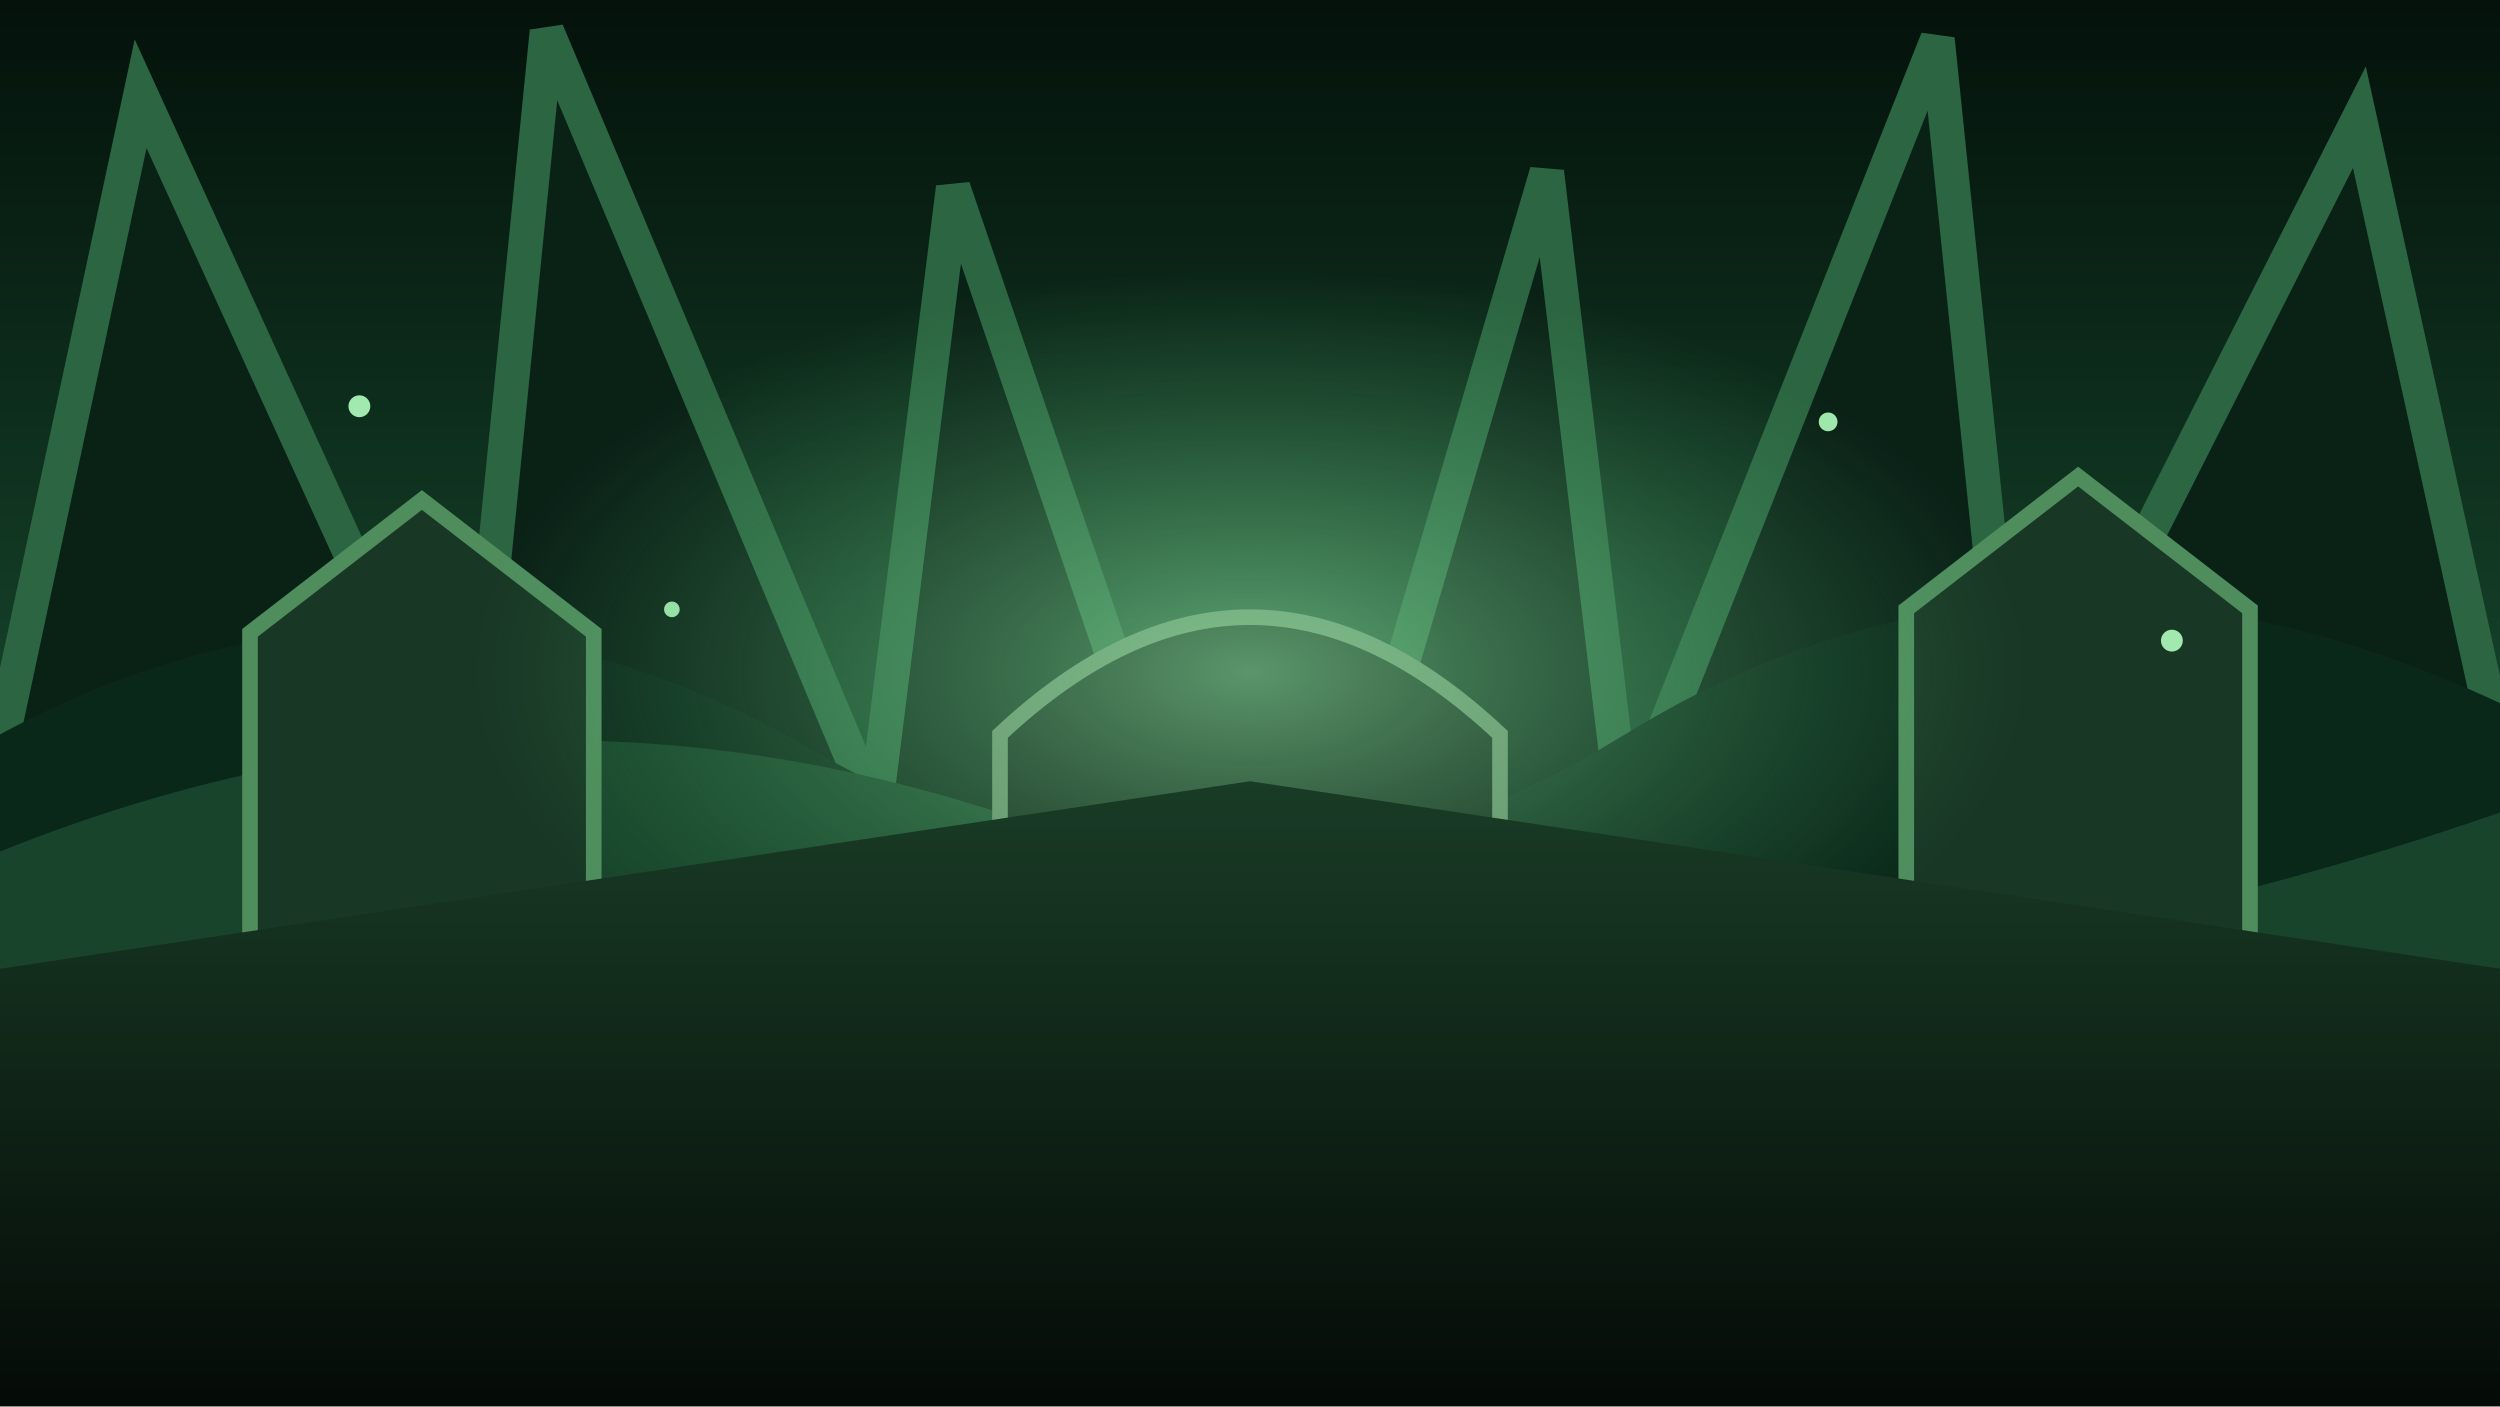
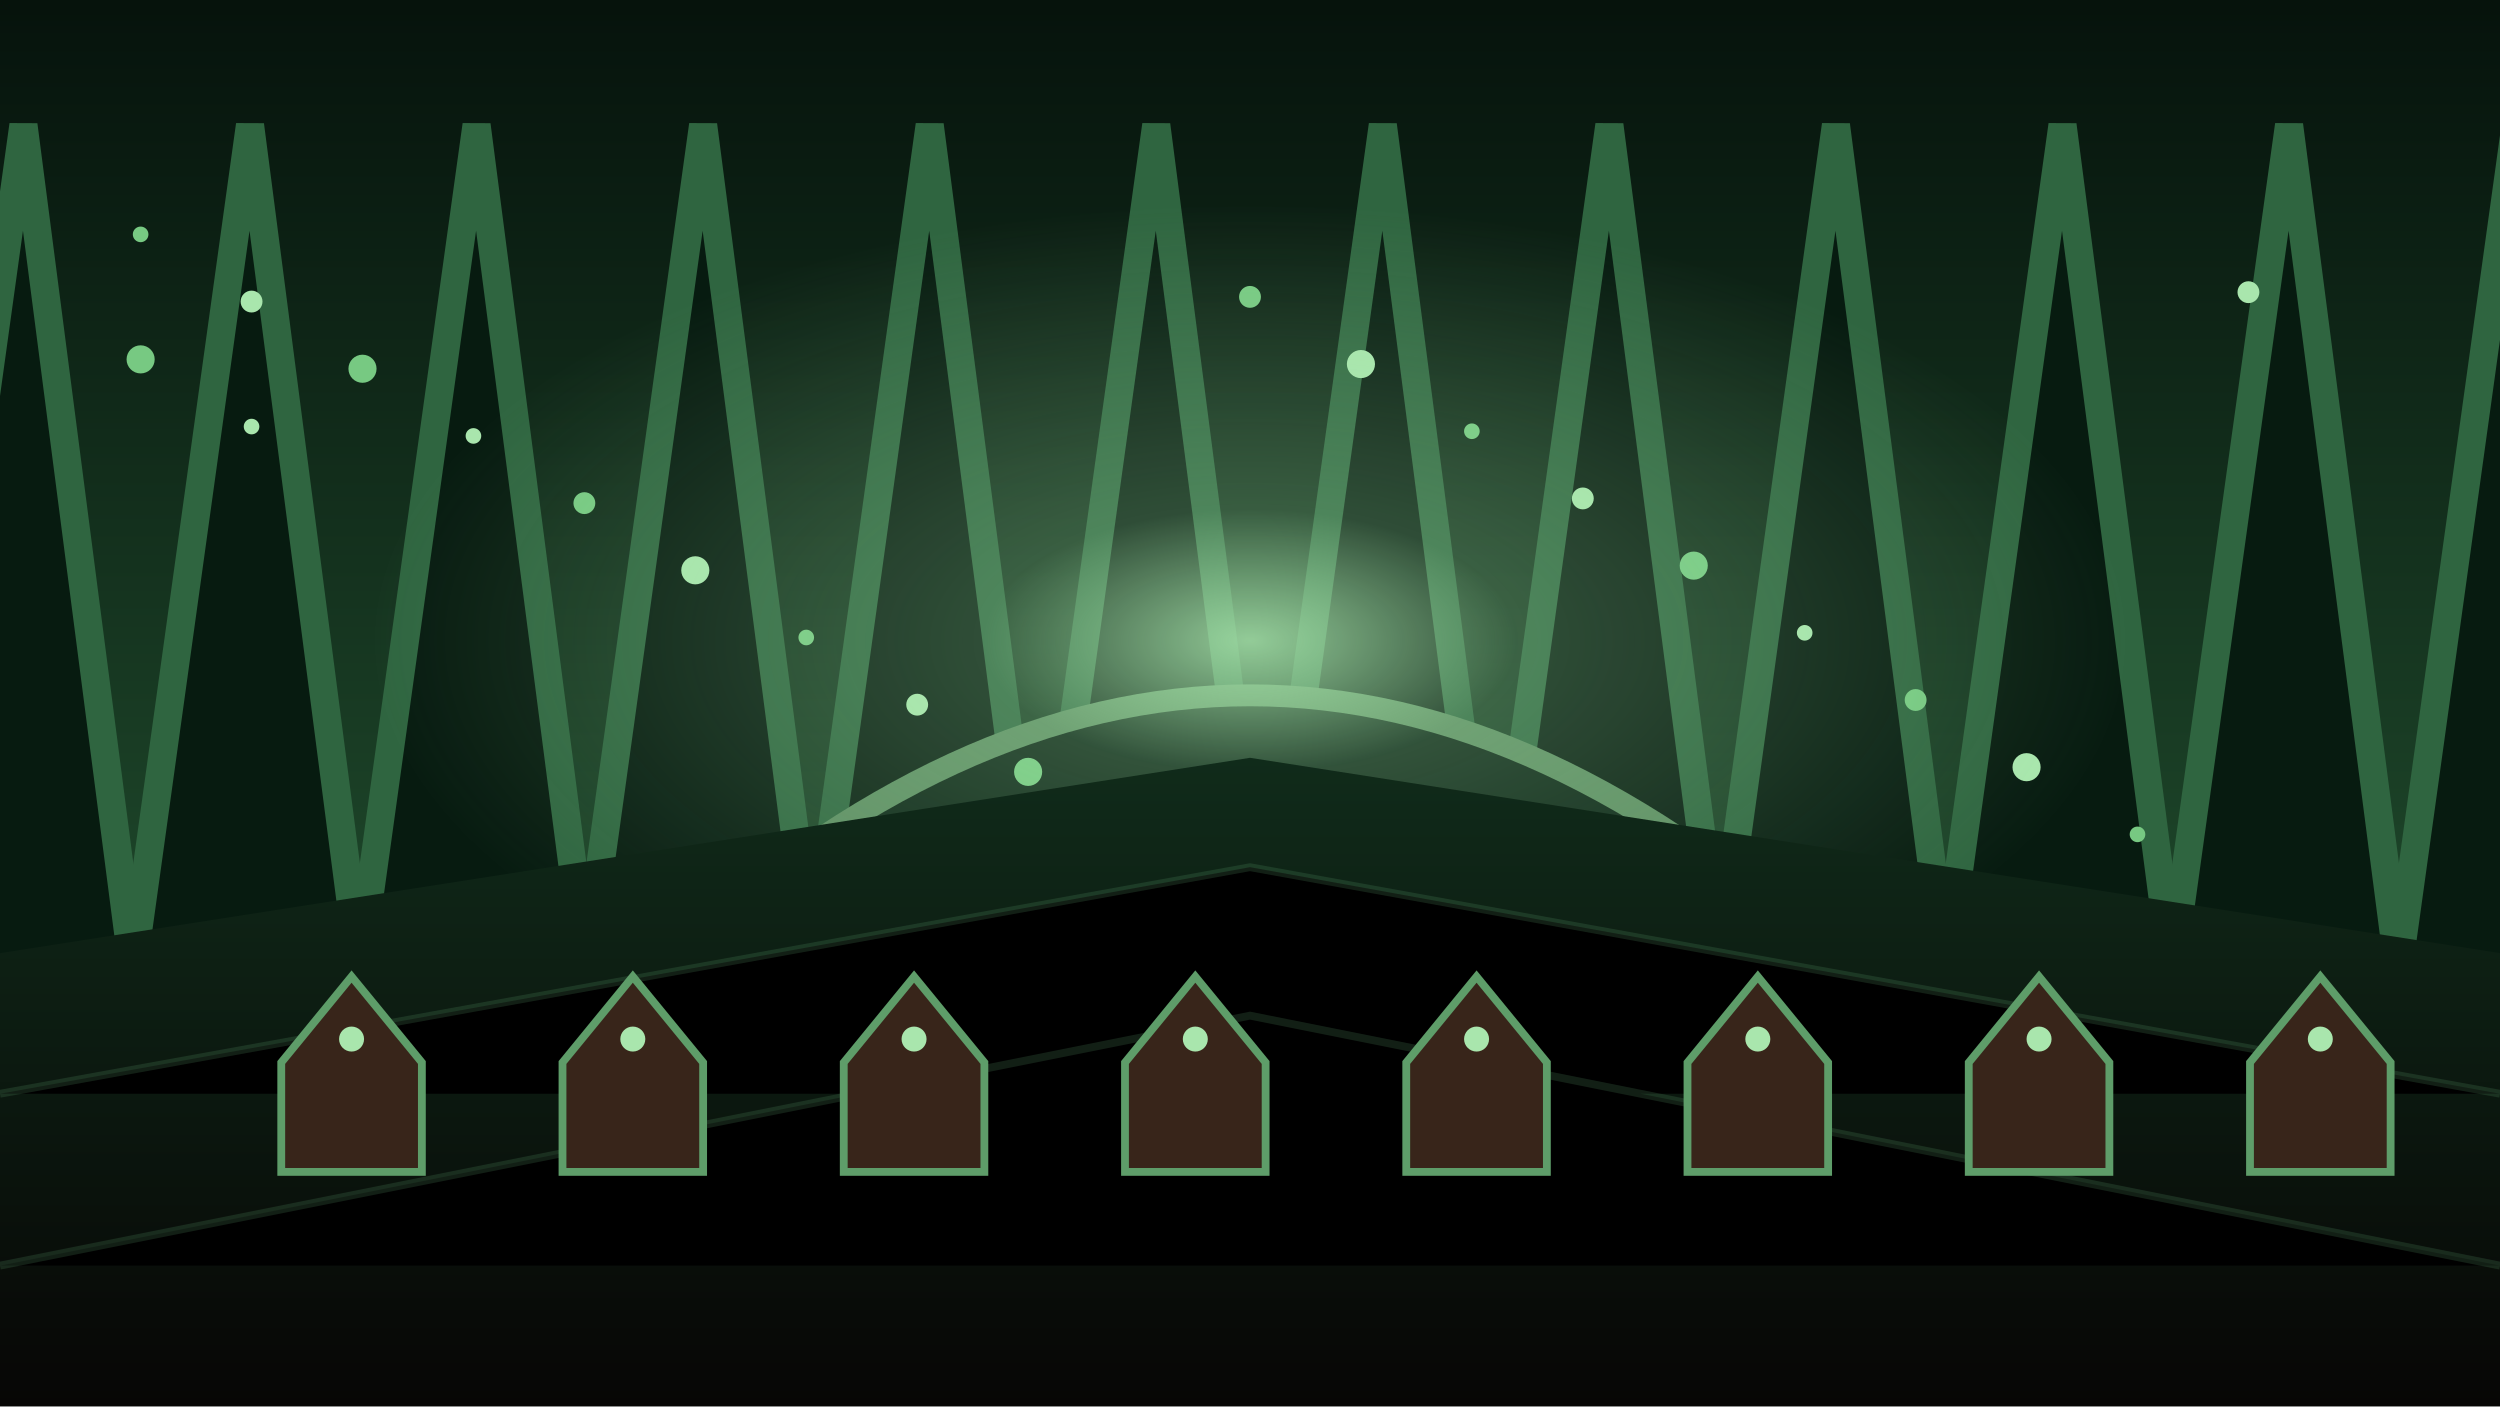
- <svg xmlns="http://www.w3.org/2000/svg" viewBox="0 0 1600 900">
+ <svg xmlns="http://www.w3.org/2000/svg" viewBox="0 0 1600 900" preserveAspectRatio="xMidYMid slice">
  <defs>
-     <linearGradient id="s" x2="0" y2="1">
-       <stop stop-color="#04120b" />
-       <stop offset=".55" stop-color="#16462c" />
-       <stop offset="1" stop-color="#020805" />
+     <linearGradient id="bg" x2="0" y2="1">
+       <stop stop-color="#06130c" />
+       <stop offset=".62" stop-color="#1c4328" />
+       <stop offset="1" stop-color="#050709" />
    </linearGradient>
-     <linearGradient id="f" x2="0" y2="1">
-       <stop stop-color="#193c26" />
-       <stop offset="1" stop-color="#050b07" />
+     <linearGradient id="floor" x2="0" y2="1">
+       <stop stop-color="#102b1a" />
+       <stop offset="1" stop-color="#070605" />
    </linearGradient>
-     <radialGradient id="l">
-       <stop stop-color="#86d99a" stop-opacity=".65" />
-       <stop offset="1" stop-color="#4ca96b" stop-opacity="0" />
+     <linearGradient id="wood" x2="0" y2="1">
+       <stop stop-color="#5e9d69" />
+       <stop offset=".5" stop-color="#4a2d1b" />
+       <stop offset="1" stop-color="#160d08" />
+     </linearGradient>
+     <radialGradient id="glow">
+       <stop stop-color="#a9e6ad" stop-opacity=".85" />
+       <stop offset=".3" stop-color="#a9e6ad" stop-opacity=".25" />
+       <stop offset="1" stop-color="#a9e6ad" stop-opacity="0" />
    </radialGradient>
+     <filter id="blur">
+       <feGaussianBlur stdDeviation="18" />
+     </filter>
+     <filter id="shadow">
+       <feGaussianBlur stdDeviation="7" />
+     </filter>
  </defs>
-   <rect width="1600" height="900" fill="url(#s)" />
-   <g fill="#0a2116" stroke="#2b6541" stroke-width="22">
-     <path d="M-30 620L90 60L300 520L350 20L560 520L610 120L760 560V620Z" />
-     <path d="M840 620L990 110L1040 530L1240 25L1290 510L1510 75L1630 620Z" />
-   </g>
-   <path d="M0 470Q260 330 520 480T1040 470T1600 450V620H0Z" fill="#0a2819" />
-   <path d="M0 545Q360 400 720 550T1600 520V620H0Z" fill="#17442a" />
-   <g fill="#183724" stroke="#4f8d5d" stroke-width="10">
-     <path d="M160 620V405L270 320L380 405V620Z" />
-     <path d="M1220 620V390L1330 305L1440 390V620Z" />
-   </g>
-   <path d="M640 620V470Q800 320 960 470V620" fill="#0b1710" stroke="#718f70" stroke-width="10" />
-   <g fill="#a1e9ae">
-     <circle cx="230" cy="260" r="7" />
-     <circle cx="430" cy="390" r="5" />
-     <circle cx="1170" cy="270" r="6" />
-     <circle cx="1390" cy="410" r="7" />
-   </g>
-   <ellipse cx="800" cy="430" rx="500" ry="260" fill="url(#l)" />
-   <path d="M0 620L800 500L1600 620V900H0Z" fill="url(#f)" />
+   <rect width="1600" height="900" fill="url(#bg)" />
+   <path d="M-60 620L15 80L85 620Z" fill="#071b10" stroke="#2f6540" stroke-width="18" />
+   <path d="M85 620L160 80L230 620Z" fill="#071b10" stroke="#2f6540" stroke-width="18" />
+   <path d="M230 620L305 80L375 620Z" fill="#071b10" stroke="#2f6540" stroke-width="18" />
+   <path d="M375 620L450 80L520 620Z" fill="#071b10" stroke="#2f6540" stroke-width="18" />
+   <path d="M520 620L595 80L665 620Z" fill="#071b10" stroke="#2f6540" stroke-width="18" />
+   <path d="M665 620L740 80L810 620Z" fill="#071b10" stroke="#2f6540" stroke-width="18" />
+   <path d="M810 620L885 80L955 620Z" fill="#071b10" stroke="#2f6540" stroke-width="18" />
+   <path d="M955 620L1030 80L1100 620Z" fill="#071b10" stroke="#2f6540" stroke-width="18" />
+   <path d="M1100 620L1175 80L1245 620Z" fill="#071b10" stroke="#2f6540" stroke-width="18" />
+   <path d="M1245 620L1320 80L1390 620Z" fill="#071b10" stroke="#2f6540" stroke-width="18" />
+   <path d="M1390 620L1465 80L1535 620Z" fill="#071b10" stroke="#2f6540" stroke-width="18" />
+   <path d="M1535 620L1610 80L1680 620Z" fill="#071b10" stroke="#2f6540" stroke-width="18" />
+   <path d="M420 620Q800 270 1180 620" fill="#0a2114" stroke="#5c8b61" stroke-width="14" />
+   <path d="M610 620Q800 420 990 620" fill="#07110b" stroke="#839b72" stroke-width="8" />
+   <circle cx="90" cy="150" r="5" fill="#77c982" />
+   <circle cx="161" cy="193" r="7" fill="#a9e6ad" />
+   <circle cx="232" cy="236" r="9" fill="#77c982" />
+   <circle cx="303" cy="279" r="5" fill="#a9e6ad" />
+   <circle cx="374" cy="322" r="7" fill="#77c982" />
+   <circle cx="445" cy="365" r="9" fill="#a9e6ad" />
+   <circle cx="516" cy="408" r="5" fill="#77c982" />
+   <circle cx="587" cy="451" r="7" fill="#a9e6ad" />
+   <circle cx="658" cy="494" r="9" fill="#77c982" />
+   <circle cx="729" cy="537" r="5" fill="#a9e6ad" />
+   <circle cx="800" cy="190" r="7" fill="#77c982" />
+   <circle cx="871" cy="233" r="9" fill="#a9e6ad" />
+   <circle cx="942" cy="276" r="5" fill="#77c982" />
+   <circle cx="1013" cy="319" r="7" fill="#a9e6ad" />
+   <circle cx="1084" cy="362" r="9" fill="#77c982" />
+   <circle cx="1155" cy="405" r="5" fill="#a9e6ad" />
+   <circle cx="1226" cy="448" r="7" fill="#77c982" />
+   <circle cx="1297" cy="491" r="9" fill="#a9e6ad" />
+   <circle cx="1368" cy="534" r="5" fill="#77c982" />
+   <circle cx="1439" cy="187" r="7" fill="#a9e6ad" />
+   <circle cx="90" cy="230" r="9" fill="#77c982" />
+   <circle cx="161" cy="273" r="5" fill="#a9e6ad" />
+   <ellipse cx="800" cy="410" rx="560" ry="280" fill="url(#glow)" />
+   <path d="M0 610L800 485L1600 610V900H0Z" fill="url(#floor)" />
+   <path d="M0 700L800 555L1600 700M0 810L800 650L1600 810" stroke="#5e9d69" stroke-opacity=".2" stroke-width="5" />
+   <path d="M180 680l45-55 45 55v70h-90Z" fill="#38251a" stroke="#5e9d69" stroke-width="5" />
+   <circle cx="225" cy="665" r="8" fill="#a9e6ad" />
+   <path d="M360 680l45-55 45 55v70h-90Z" fill="#38251a" stroke="#5e9d69" stroke-width="5" />
+   <circle cx="405" cy="665" r="8" fill="#a9e6ad" />
+   <path d="M540 680l45-55 45 55v70h-90Z" fill="#38251a" stroke="#5e9d69" stroke-width="5" />
+   <circle cx="585" cy="665" r="8" fill="#a9e6ad" />
+   <path d="M720 680l45-55 45 55v70h-90Z" fill="#38251a" stroke="#5e9d69" stroke-width="5" />
+   <circle cx="765" cy="665" r="8" fill="#a9e6ad" />
+   <path d="M900 680l45-55 45 55v70h-90Z" fill="#38251a" stroke="#5e9d69" stroke-width="5" />
+   <circle cx="945" cy="665" r="8" fill="#a9e6ad" />
+   <path d="M1080 680l45-55 45 55v70h-90Z" fill="#38251a" stroke="#5e9d69" stroke-width="5" />
+   <circle cx="1125" cy="665" r="8" fill="#a9e6ad" />
+   <path d="M1260 680l45-55 45 55v70h-90Z" fill="#38251a" stroke="#5e9d69" stroke-width="5" />
+   <circle cx="1305" cy="665" r="8" fill="#a9e6ad" />
+   <path d="M1440 680l45-55 45 55v70h-90Z" fill="#38251a" stroke="#5e9d69" stroke-width="5" />
+   <circle cx="1485" cy="665" r="8" fill="#a9e6ad" />
</svg>
